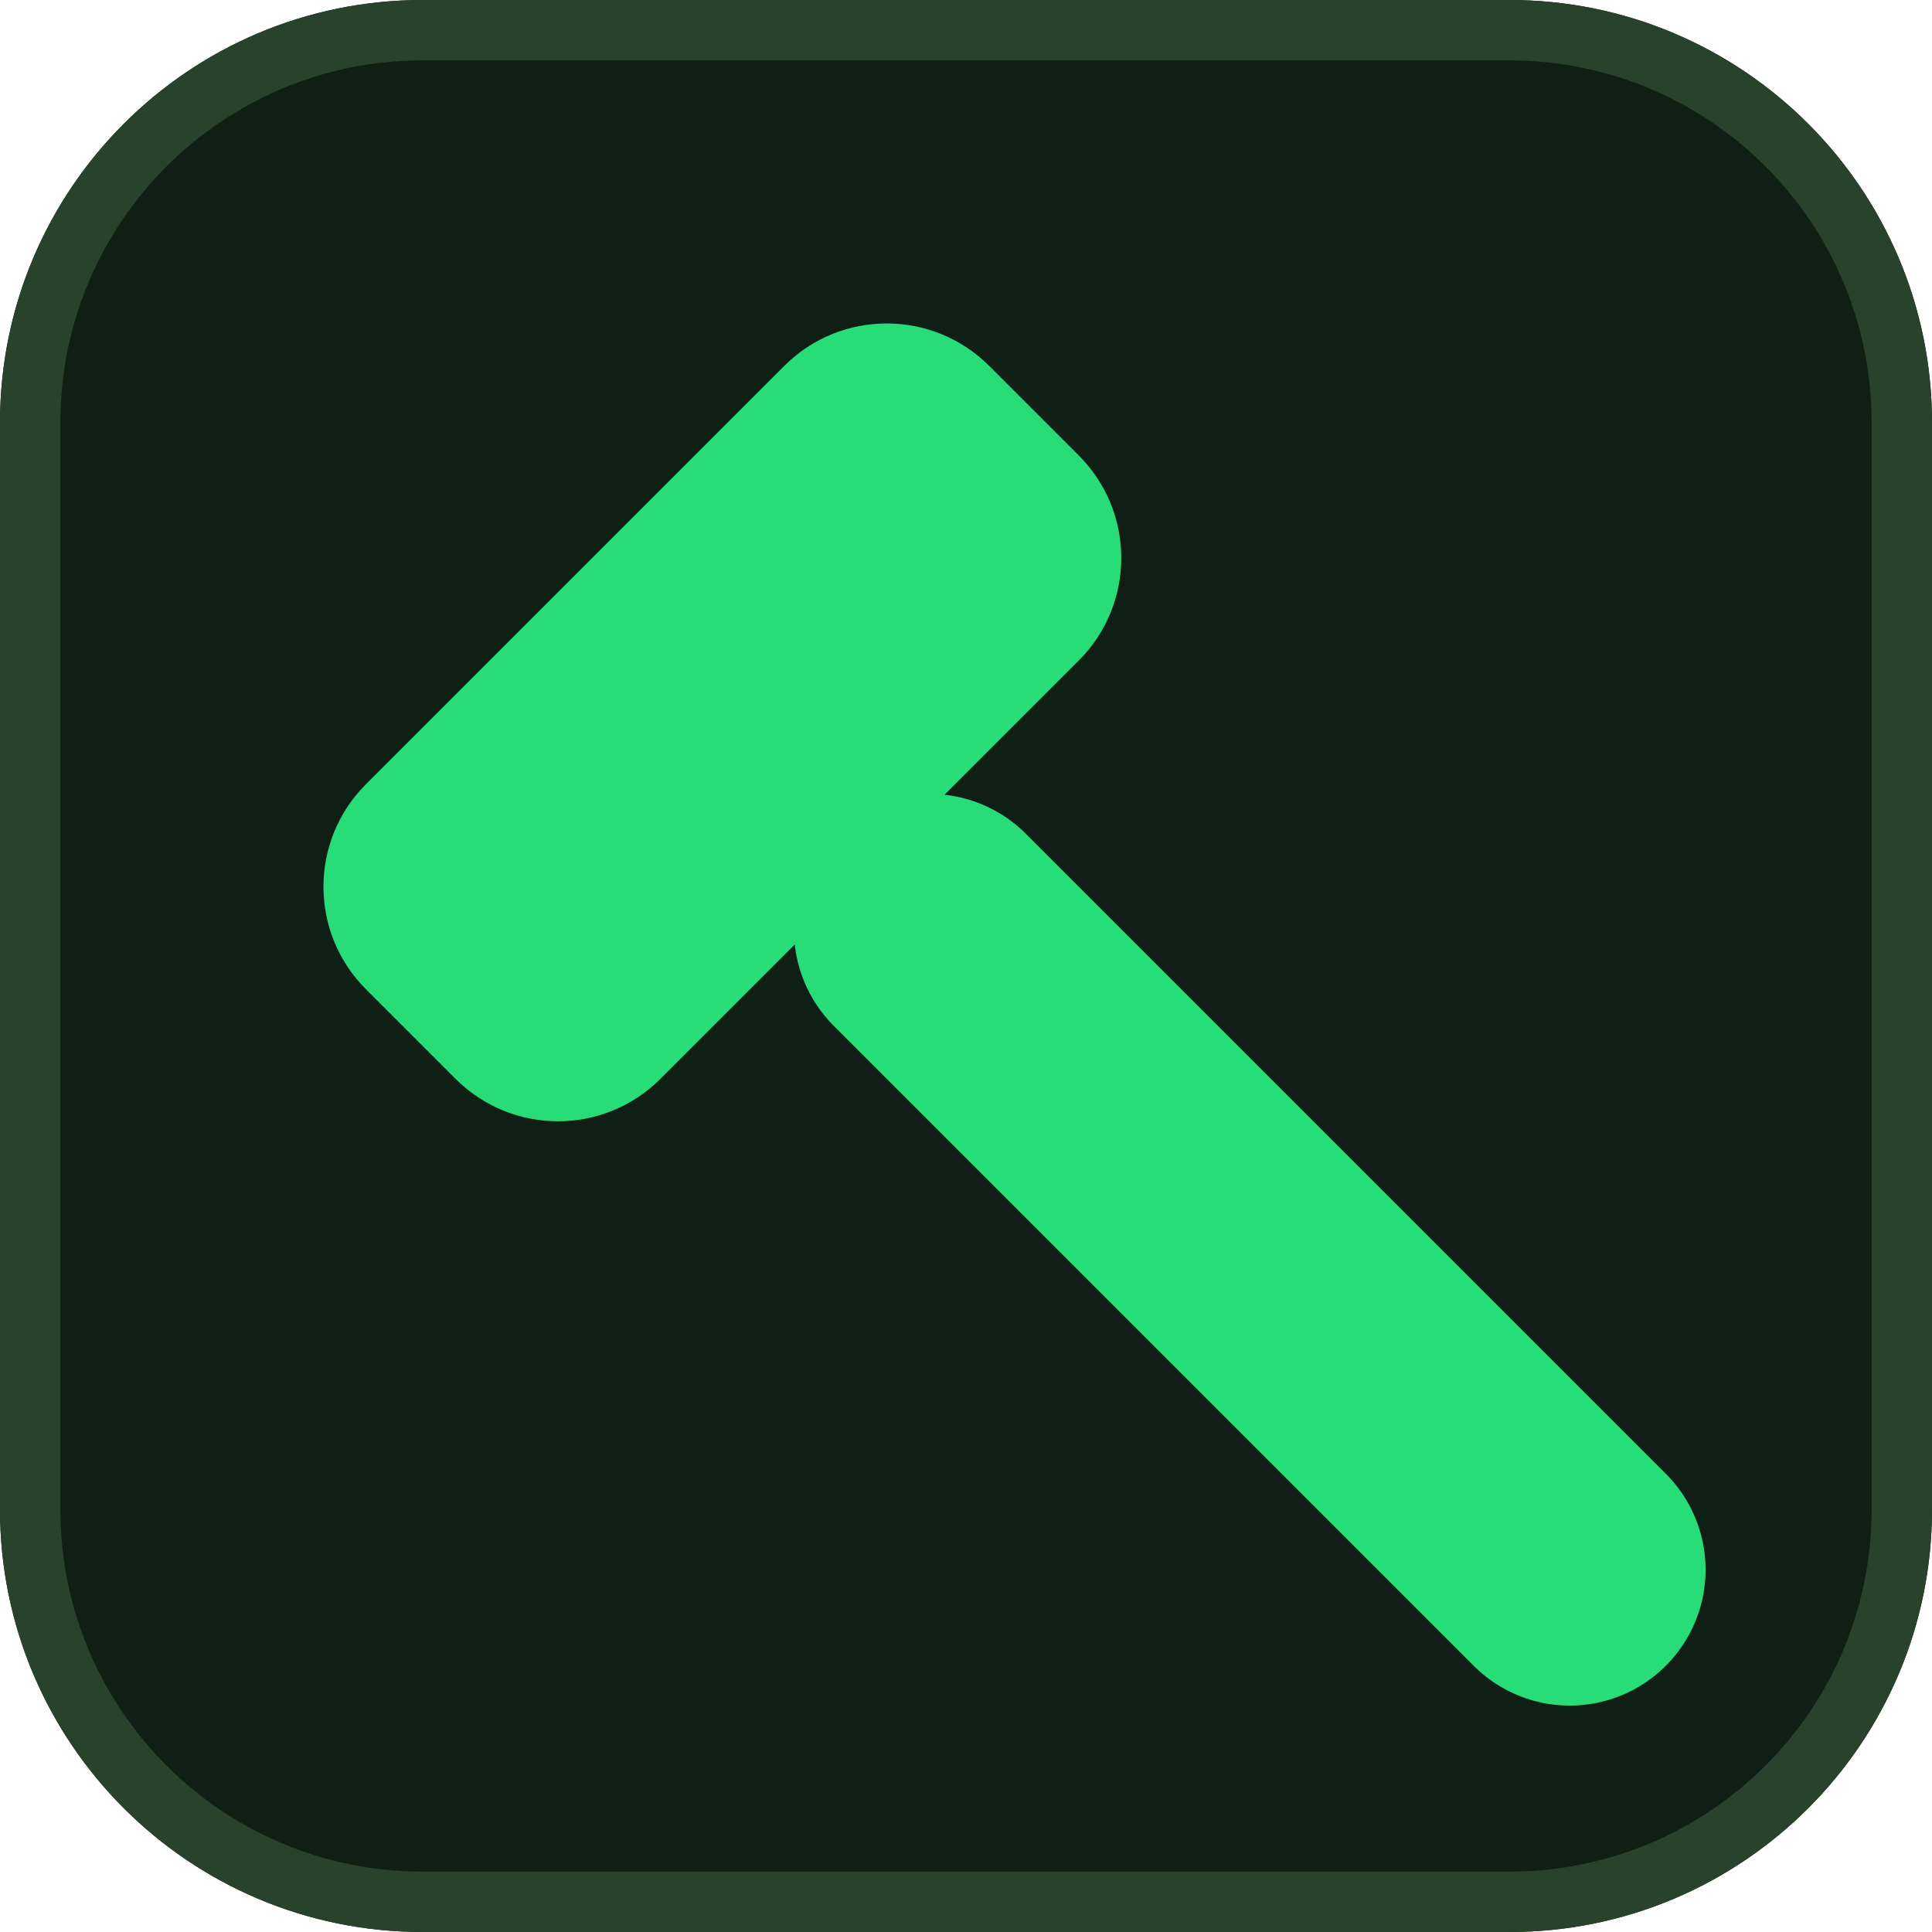
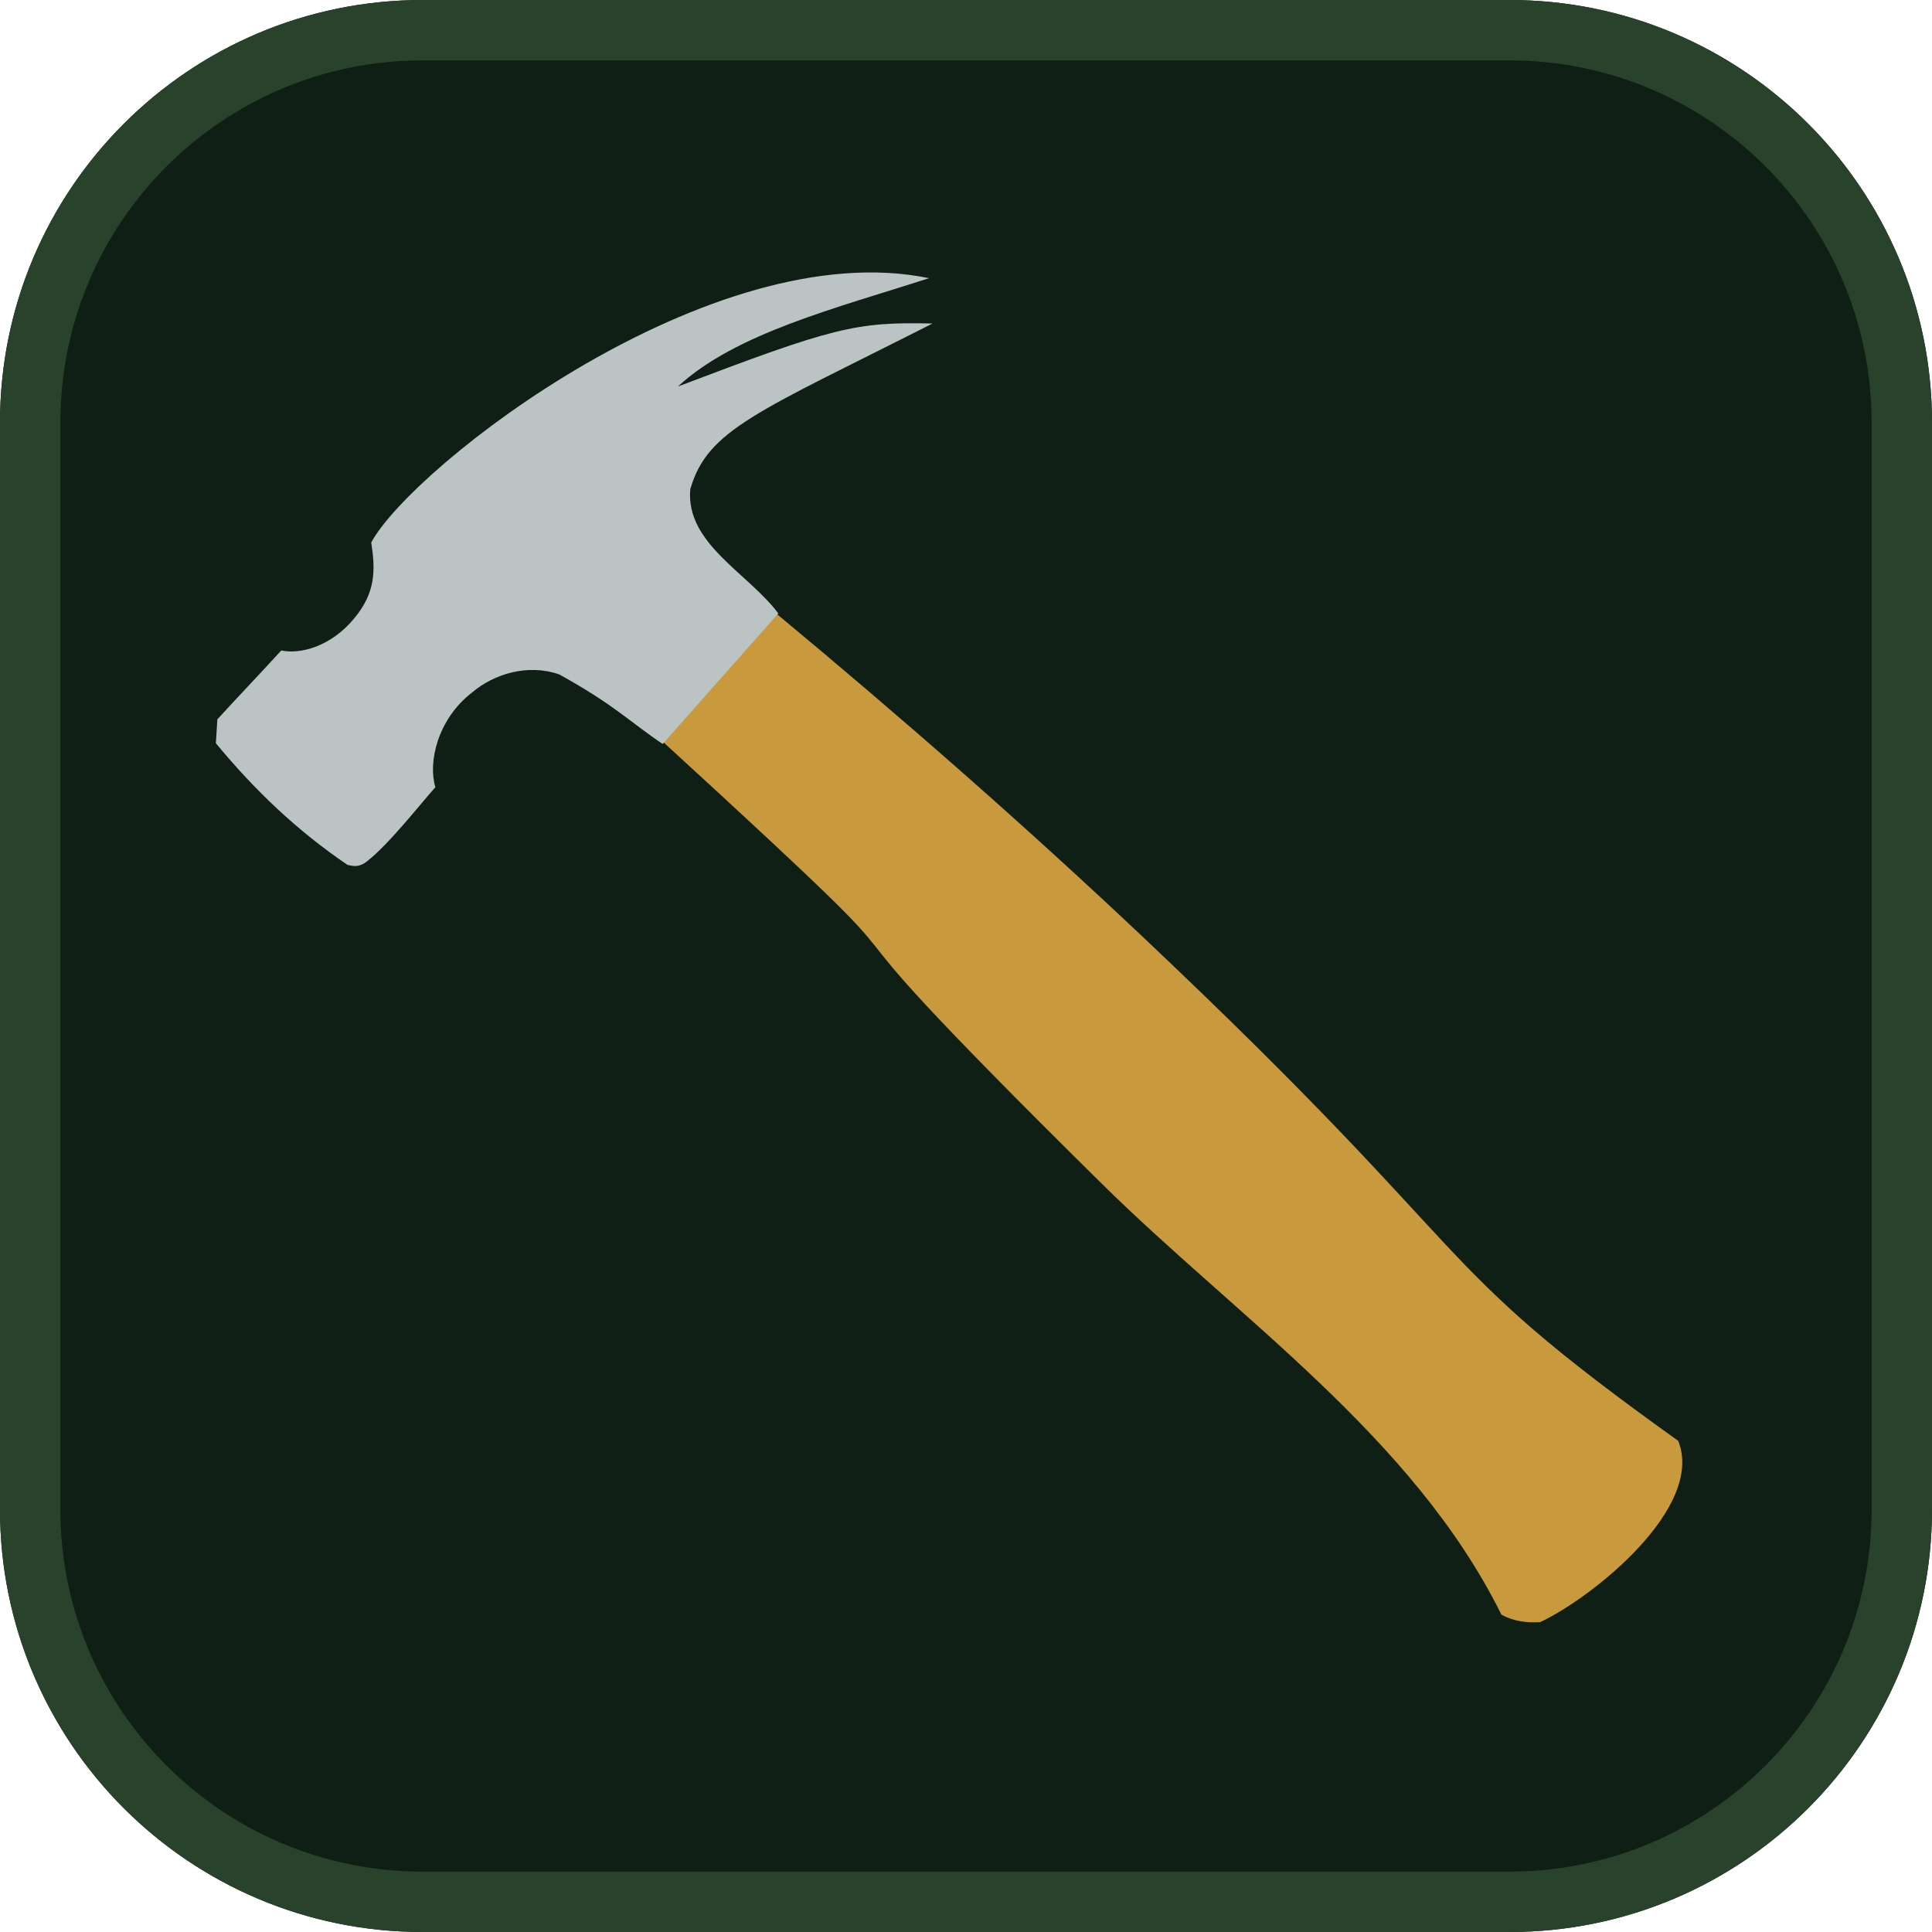
<svg xmlns="http://www.w3.org/2000/svg" viewBox="0 0 32 32">
  <rect width="32" height="32" rx="7" fill="#101f15" />
  <rect x="0.5" y="0.5" width="31" height="31" rx="6.5" fill="none" stroke="#28422c" />
-   <g stroke="#28dc78" stroke-linecap="round" stroke-linejoin="round">
-     <rect x="4.7" y="8.5" width="14.6" height="6.9" rx="2.4" transform="rotate(-45 12 12)" fill="#28dc78" stroke="none" />
-     <line x1="15.4" y1="15.4" x2="26" y2="26" stroke-width="4.5" />
+   <g transform="translate(3 3.85) scale(0.02471)">
+     <path d="m 399,255.5 c 84.48,70.16 167.19,142.57 247,218 234.24,221.41 183.03,211.72 357.5,336.5 17.97,44.77 -57.47,105.04 -92.5,121.5 -9.271,0.673 -18.497,-0.794 -26,-5 C 825.98,807.38 708.14,727.52 617,637.5 368.37,391.92 559.38,558.02 322.5,341 Z" fill="#c89a3d" />
+     <path d="m 23.29,342.379 c 0.33,-5.33 0.67,-10.67 1,-16 13.83,-15.17 29.02,-31.01 42.85,-46.18 12.72,2.7 33.217,-2.551 48.771,-21.385 14.44,-17.32 14.449,-32.045 11.529,-51.035 C 155.426,156.413 355.483,0.517 501.345,30.652 439.269,50.688 371.472,67.621 333.02,103.269 437.16,63.674 452.101,59.809 503.646,61.056 386.512,120.408 352.751,132.013 341.29,172.109 c -3.231,36.485 38.76,56.14 59,83.27 -25.83,29.17 -51.67,58.33 -77.5,87.5 -22.33,-15 -32.068,-26.002 -69.25,-46.58 -21.149,-7.482 -43.93,-0.24 -58.29,11.88 -23.6,18.084 -29.86,47.35 -24.81,63.69 -9.81,10.8 -30.46,37.55 -45.73,49.6 -5.22,4.12 -8.75,3.48 -13.22,2.44 -33.66,-22.83 -62.2,-50.03 -88.2,-81.53 z" fill="#bbc3c4" />
  </g>
</svg>
